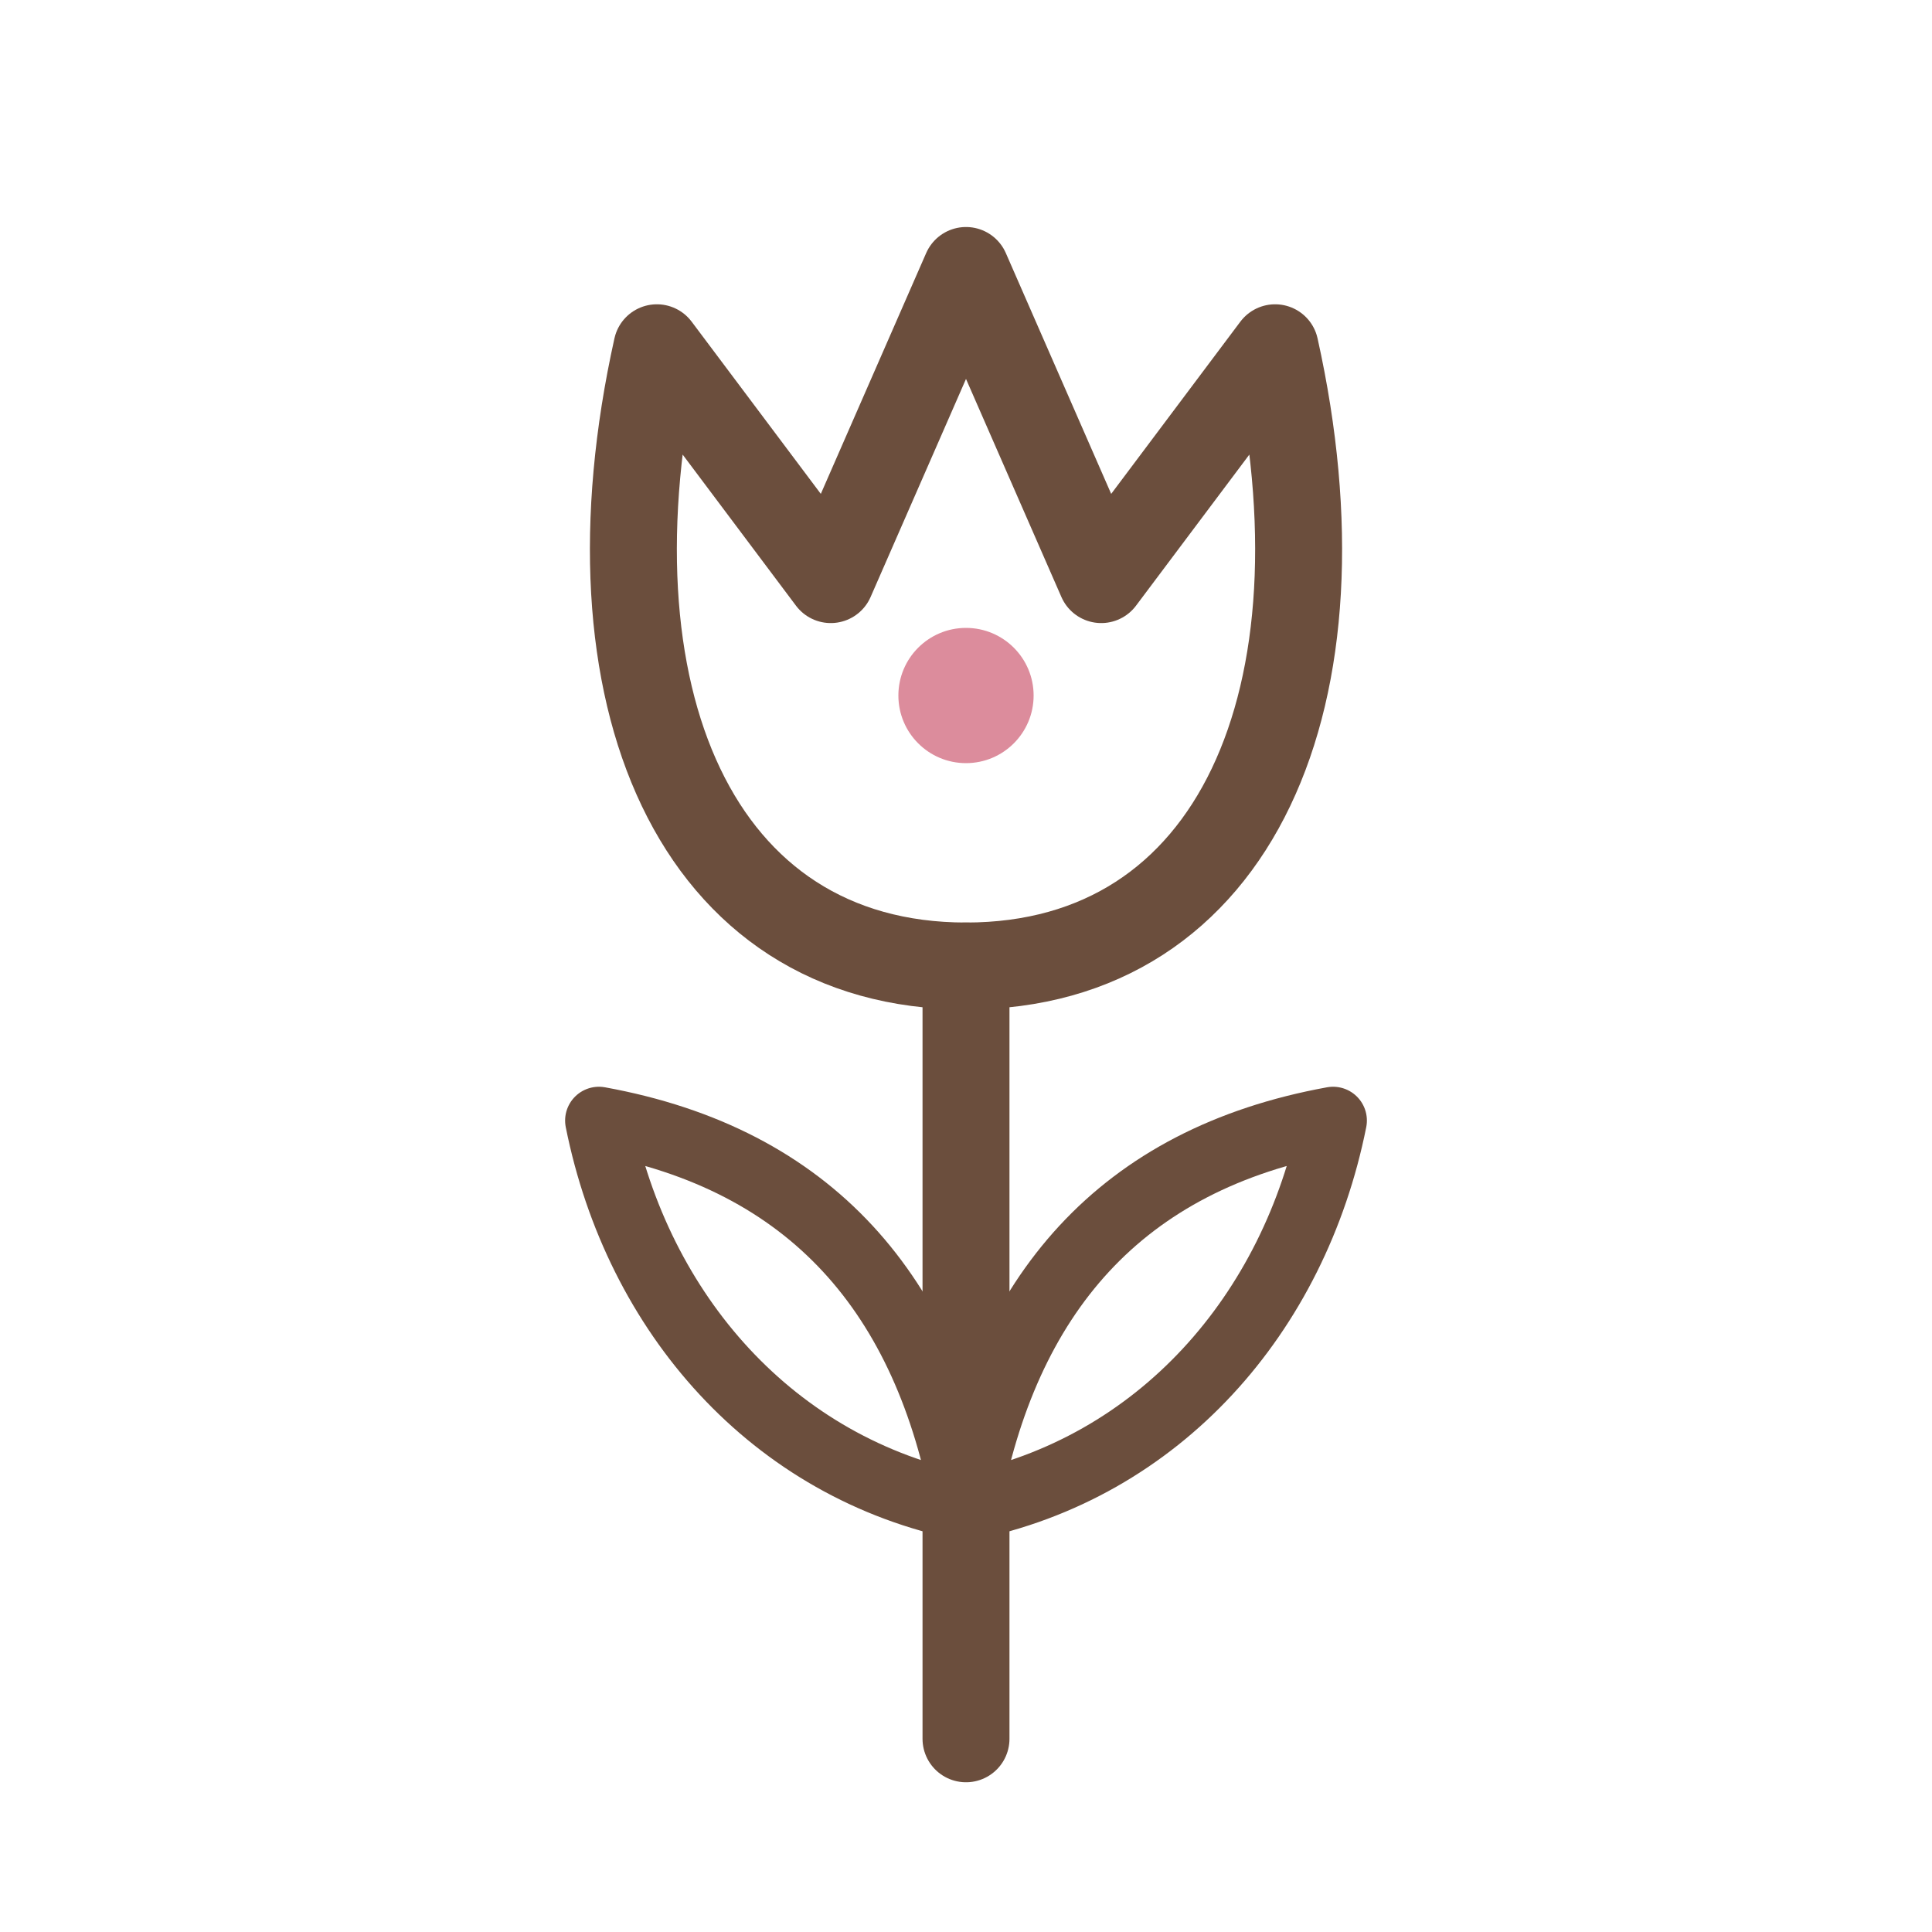
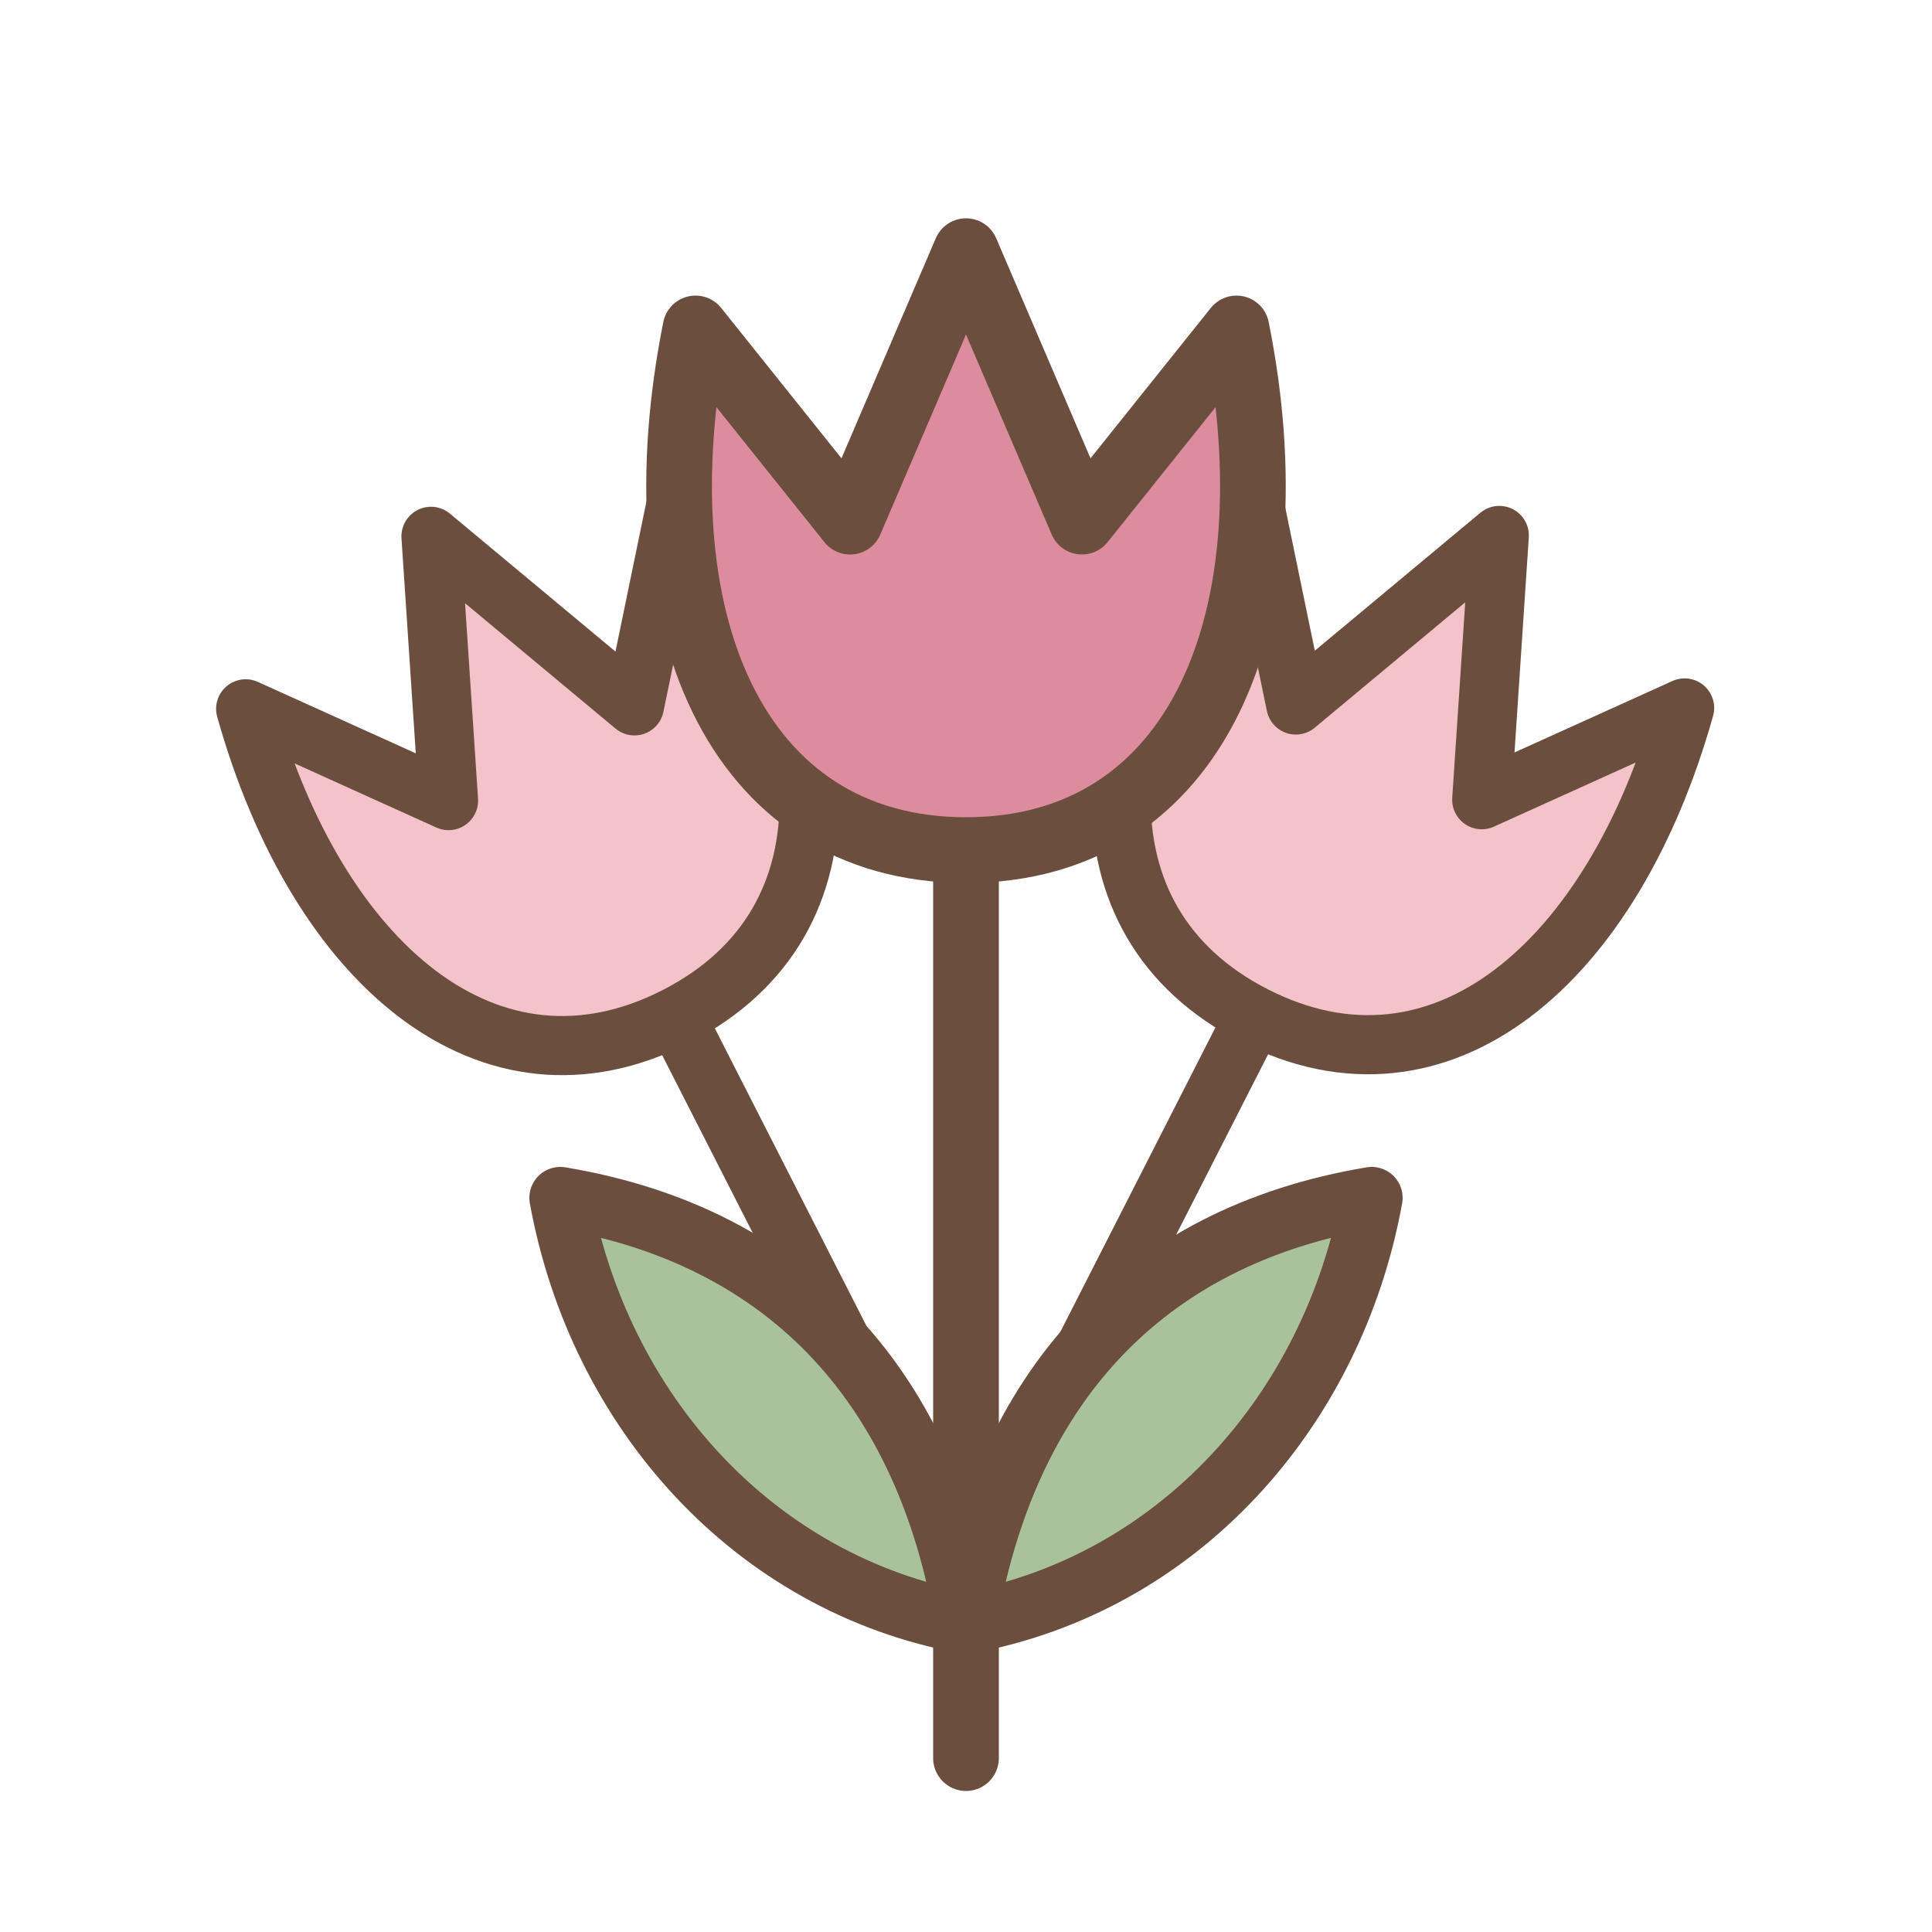
<svg xmlns="http://www.w3.org/2000/svg" viewBox="0 0 100 100" width="100" height="100">
-   <path d="M50 50C36 50 30 36 34 18L43 30L50 14L57 30L66 18C70 36 64 50 50 50Z" fill="none" stroke="#6B4E3D" stroke-width="4.5" stroke-linecap="round" stroke-linejoin="round" />
-   <path d="M50 50V90" fill="none" stroke="#6B4E3D" stroke-width="4.5" stroke-linecap="round" stroke-linejoin="round" />
-   <path d="M50 78C40 76 33 68 31 58C42 60 48 67 50 78ZM50 78C60 76 67 68 69 58C58 60 52 67 50 78Z" fill="none" stroke="#6B4E3D" stroke-width="3.5" stroke-linecap="round" stroke-linejoin="round" />
-   <circle cx="50" cy="36" r="3.5" fill="#DC8C9C" />
+   <g transform="rotate(-27 50 82) translate(0 4) scale(.9) translate(5.5 6)">
+     <path d="M50 80V44" fill="none" stroke="#6B4E3D" stroke-width="3.4" stroke-linecap="round" stroke-linejoin="round" />
+     <path d="M50 44C38 44 33 32 36 17L44 27L50 13L56 27L64 17C67 32 62 44 50 44Z" fill="#F4C2C9" stroke="#6B4E3D" stroke-width="3.4" stroke-linecap="round" stroke-linejoin="round" />
+   </g>
+   <g transform="rotate(27 50 82) translate(0 4) scale(.9) translate(5.5 6)">
+     <path d="M50 80V44" fill="none" stroke="#6B4E3D" stroke-width="3.4" stroke-linecap="round" stroke-linejoin="round" />
+     <path d="M50 44C38 44 33 32 36 17L44 27L50 13L56 27L64 17C67 32 62 44 50 44Z" fill="#F4C2C9" stroke="#6B4E3D" stroke-width="3.4" stroke-linecap="round" stroke-linejoin="round" />
+   </g>
+   <path d="M50 80V44" fill="none" stroke="#6B4E3D" stroke-width="3.4" stroke-linecap="round" stroke-linejoin="round" />
+   <path d="M50 44C38 44 33 32 36 17L44 27L50 13L56 27L64 17C67 32 62 44 50 44Z" fill="#DC8C9C" stroke="#6B4E3D" stroke-width="3.4" stroke-linecap="round" stroke-linejoin="round" />
+   <path d="M50 84C39 82 31 73 29 62C41 64 48 72 50 84Z" fill="#A9C29B" stroke="#6B4E3D" stroke-width="3.2" stroke-linecap="round" stroke-linejoin="round" />
+   <g transform="translate(100 0) scale(-1 1)">
+     <path d="M50 84C39 82 31 73 29 62C41 64 48 72 50 84Z" fill="#A9C29B" stroke="#6B4E3D" stroke-width="3.2" stroke-linecap="round" stroke-linejoin="round" />
+   </g>
+   <path d="M50 80V91" fill="none" stroke="#6B4E3D" stroke-width="3.4" stroke-linecap="round" stroke-linejoin="round" />
</svg>
